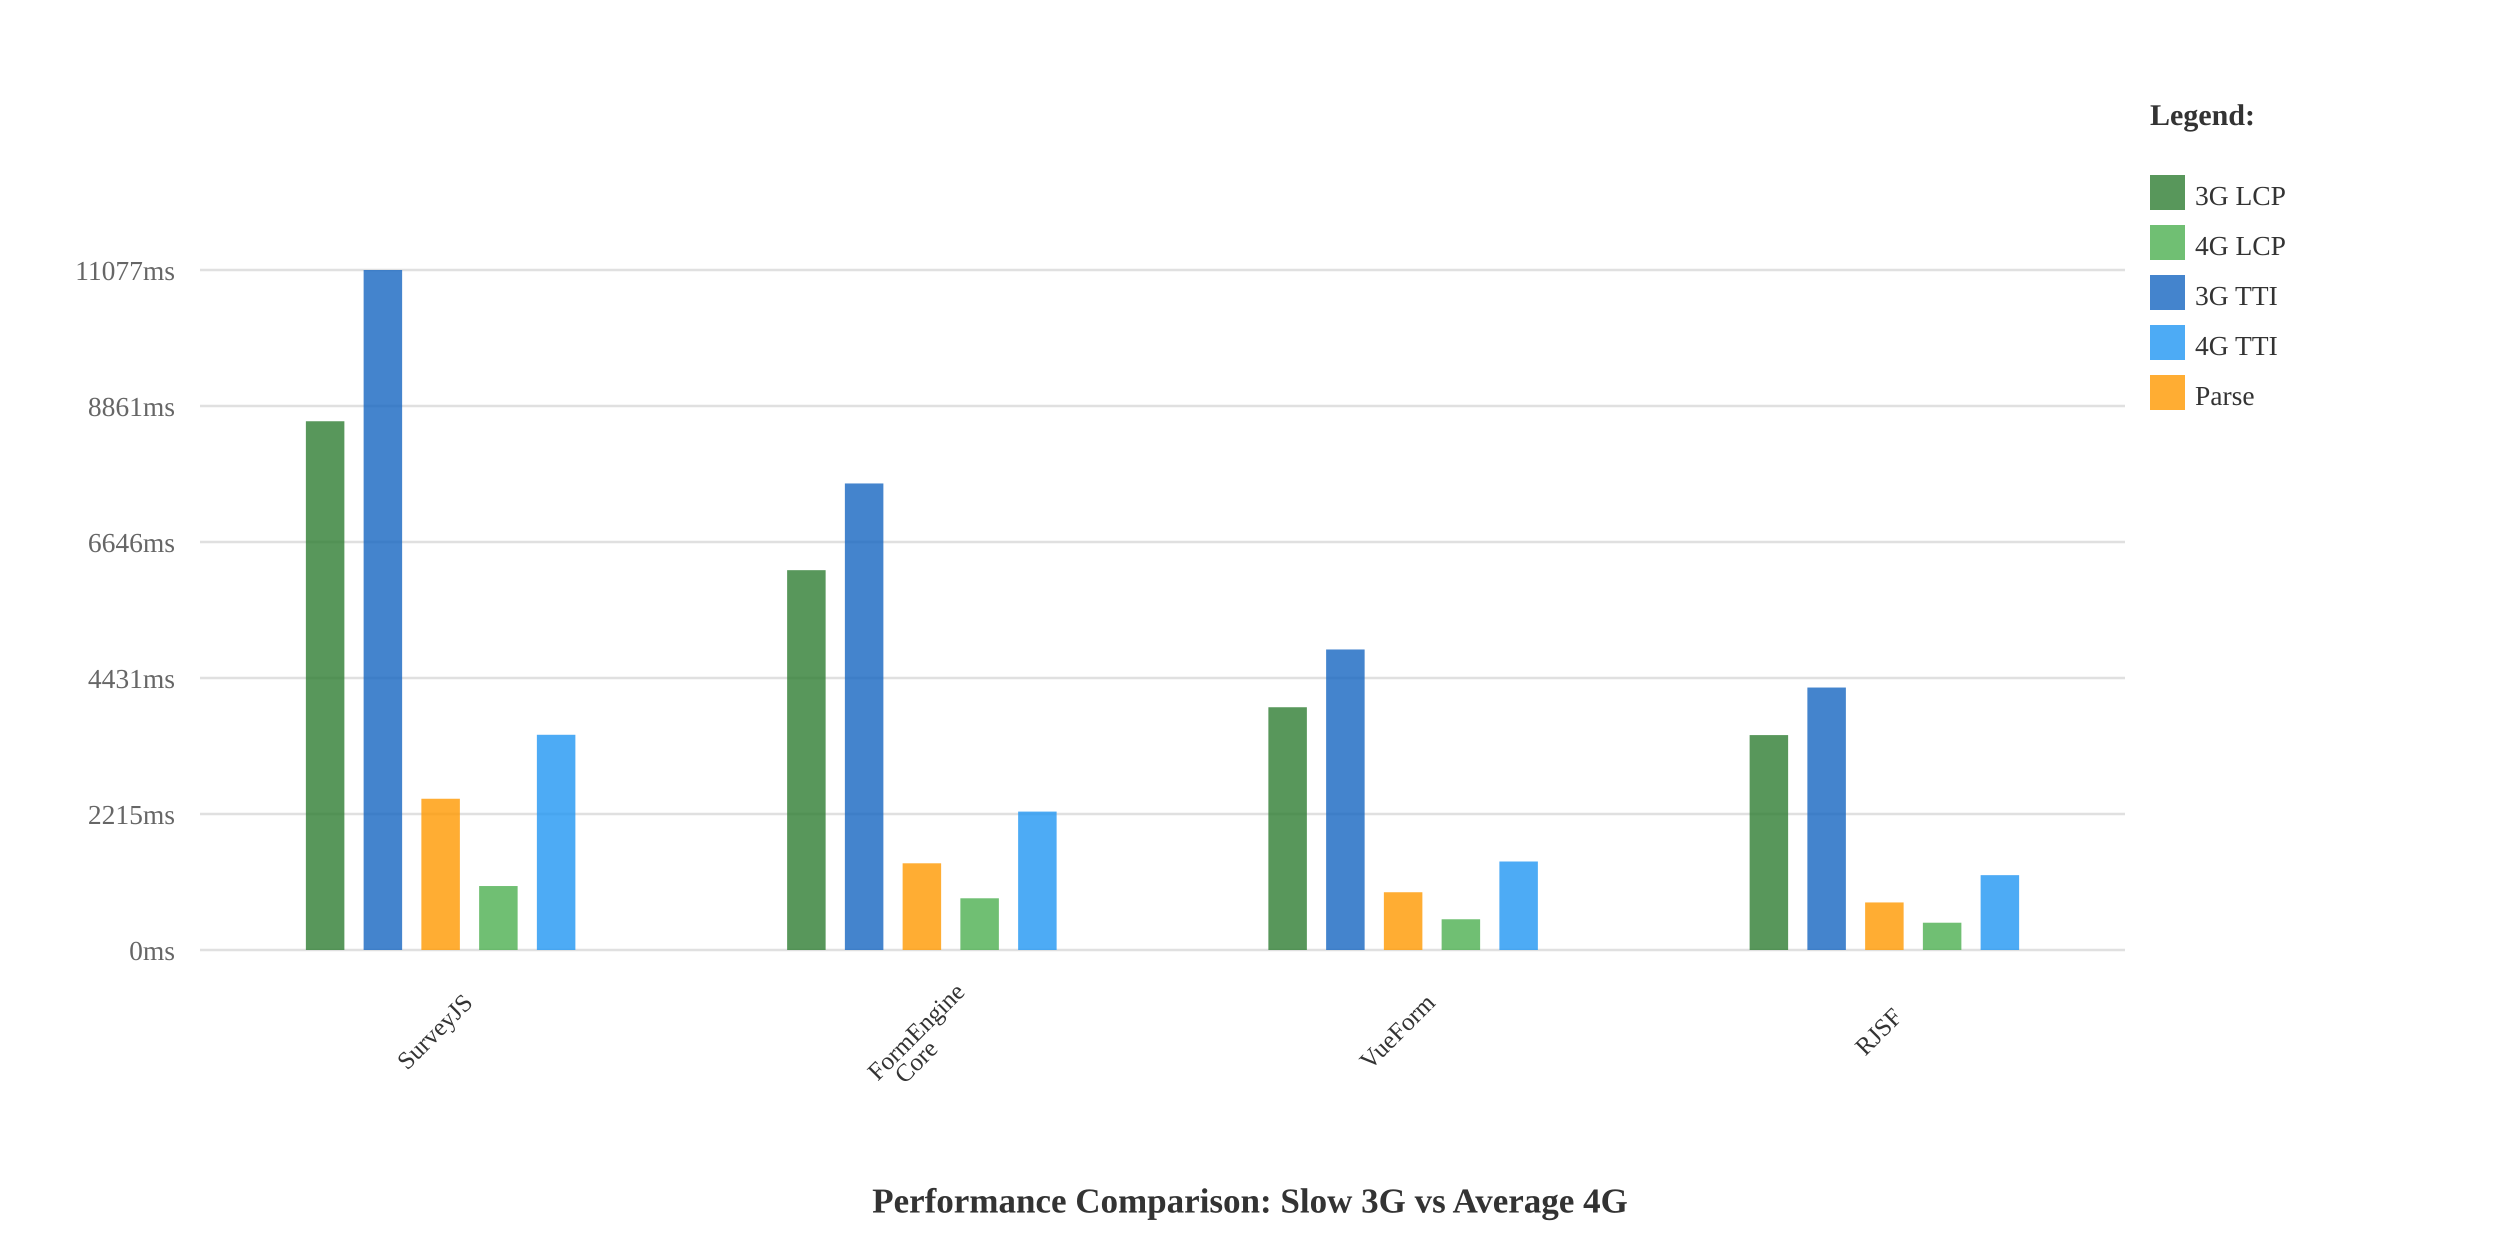
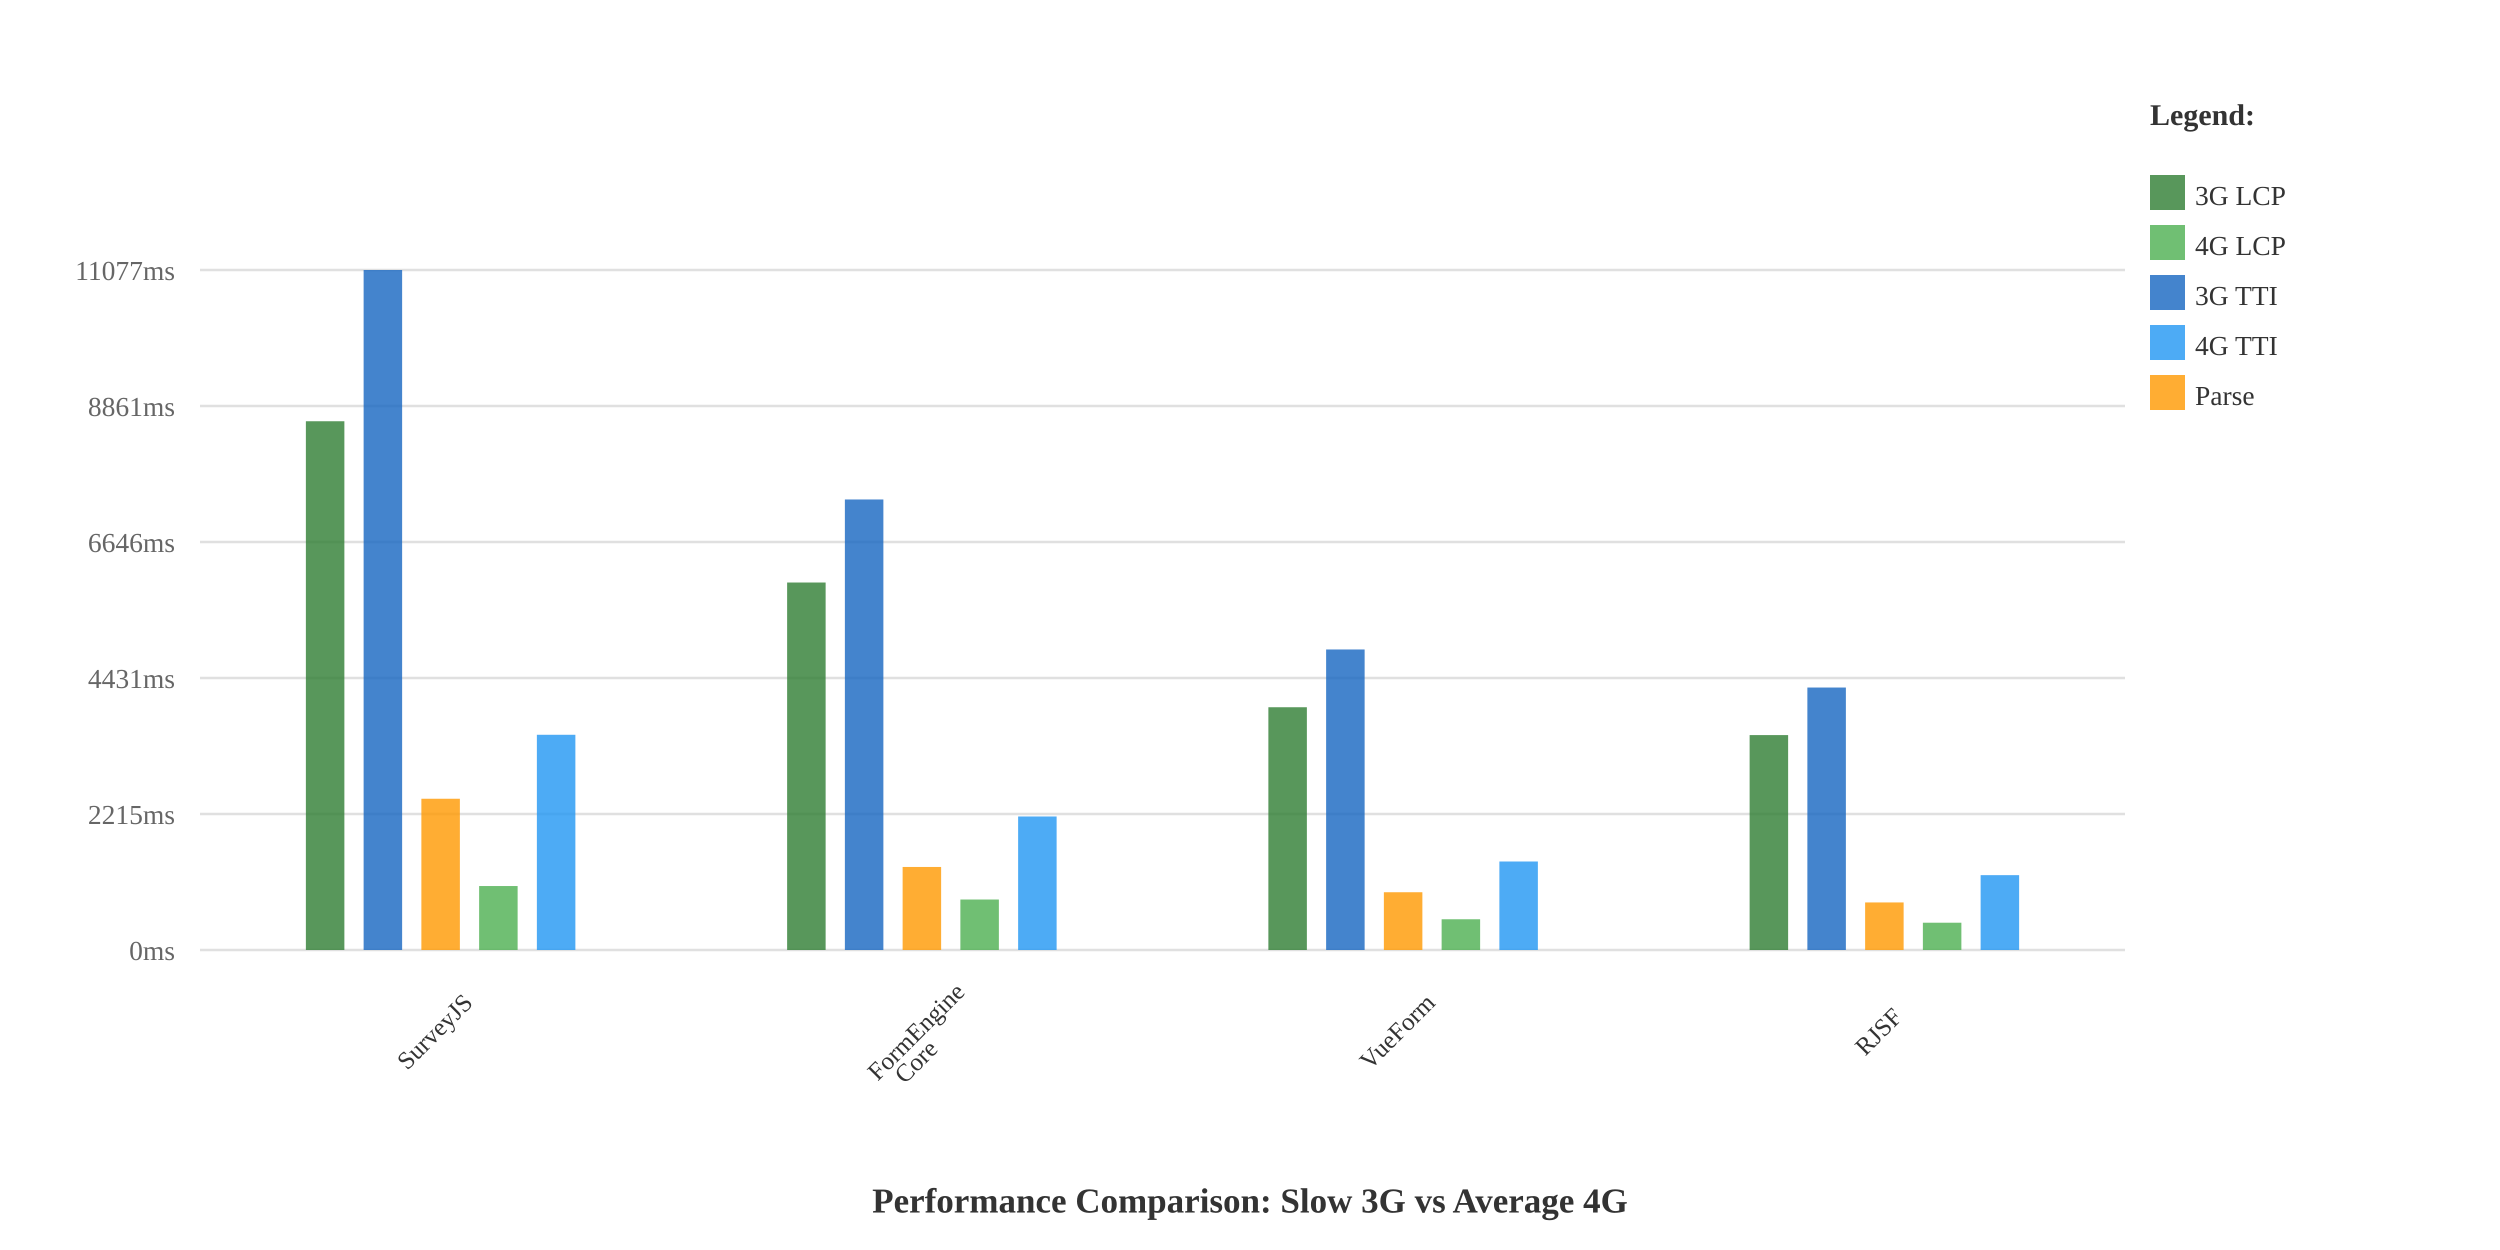
<svg xmlns="http://www.w3.org/2000/svg" width="1000" height="500" viewBox="0 0 1000 500">
  <rect width="1000" height="500" fill="white" />
  <line x1="80" y1="380" x2="850" y2="380" stroke="#e0e0e0" stroke-width="1" />
  <line x1="80" y1="325.6" x2="850" y2="325.6" stroke="#e0e0e0" stroke-width="1" />
  <line x1="80" y1="271.2" x2="850" y2="271.2" stroke="#e0e0e0" stroke-width="1" />
  <line x1="80" y1="216.8" x2="850" y2="216.8" stroke="#e0e0e0" stroke-width="1" />
  <line x1="80" y1="162.4" x2="850" y2="162.4" stroke="#e0e0e0" stroke-width="1" />
  <line x1="80" y1="108" x2="850" y2="108" stroke="#e0e0e0" stroke-width="1" />
  <rect x="122.35" y="168.5" width="15.4" height="211.5" fill="#2E7D32" opacity="0.8" />
  <rect x="145.45" y="108" width="15.4" height="272" fill="#1565C0" opacity="0.8" />
  <rect x="168.55" y="319.5" width="15.4" height="60.5" fill="#FF9800" opacity="0.8" />
  <rect x="191.65" y="354.412" width="15.4" height="25.588" fill="#4CAF50" opacity="0.8" />
  <rect x="214.75" y="293.912" width="15.4" height="86.088" fill="#2196F3" opacity="0.8" />
-   <rect x="314.85" y="228.065" width="15.4" height="151.935" fill="#2E7D32" opacity="0.8" />
-   <rect x="337.95" y="193.383" width="15.4" height="186.617" fill="#1565C0" opacity="0.8" />
-   <rect x="361.05" y="345.318" width="15.4" height="34.682" fill="#FF9800" opacity="0.8" />
-   <rect x="384.15" y="359.316" width="15.4" height="20.684" fill="#4CAF50" opacity="0.8" />
-   <rect x="407.25" y="324.634" width="15.4" height="55.366" fill="#2196F3" opacity="0.8" />
+   <rect x="314.85" y="233.007" width="15.4" height="146.993" fill="#2E7D32" opacity="0.8" />
+   <rect x="337.95" y="199.791" width="15.4" height="180.209" fill="#1565C0" opacity="0.8" />
+   <rect x="361.05" y="346.784" width="15.4" height="33.216" fill="#FF9800" opacity="0.8" />
+   <rect x="384.15" y="359.81" width="15.4" height="20.19" fill="#4CAF50" opacity="0.8" />
+   <rect x="407.25" y="326.594" width="15.4" height="53.406" fill="#2196F3" opacity="0.8" />
  <rect x="507.35" y="282.896" width="15.4" height="97.104" fill="#2E7D32" opacity="0.8" />
  <rect x="530.45" y="259.791" width="15.4" height="120.209" fill="#1565C0" opacity="0.8" />
  <rect x="553.55" y="356.895" width="15.4" height="23.105" fill="#FF9800" opacity="0.8" />
  <rect x="576.65" y="367.704" width="15.4" height="12.296" fill="#4CAF50" opacity="0.8" />
  <rect x="599.75" y="344.599" width="15.4" height="35.401" fill="#2196F3" opacity="0.8" />
  <rect x="699.85" y="294.035" width="15.4" height="85.965" fill="#2E7D32" opacity="0.8" />
  <rect x="722.95" y="275.012" width="15.4" height="104.988" fill="#1565C0" opacity="0.8" />
  <rect x="746.05" y="360.976" width="15.4" height="19.024" fill="#FF9800" opacity="0.8" />
  <rect x="769.15" y="369.084" width="15.4" height="10.916" fill="#4CAF50" opacity="0.8" />
  <rect x="792.25" y="350.06" width="15.4" height="29.94" fill="#2196F3" opacity="0.8" />
  <text x="70" y="384" text-anchor="end" font-size="11" fill="#666">0ms</text>
  <text x="70" y="329.6" text-anchor="end" font-size="11" fill="#666">2215ms</text>
  <text x="70" y="275.2" text-anchor="end" font-size="11" fill="#666">4431ms</text>
  <text x="70" y="220.8" text-anchor="end" font-size="11" fill="#666">6646ms</text>
  <text x="70" y="166.4" text-anchor="end" font-size="11" fill="#666">8861ms</text>
  <text x="70" y="112" text-anchor="end" font-size="11" fill="#666">11077ms</text>
  <text x="176.25" y="415" text-anchor="middle" font-size="10" fill="#333" transform="rotate(-45 176.25 415)">SurveyJS</text>
  <text x="368.75" y="415" text-anchor="middle" font-size="10" fill="#333" transform="rotate(-45 368.75 415)">FormEngine</text>
  <text x="368.75" y="427" text-anchor="middle" font-size="10" fill="#333" transform="rotate(-45 368.75 427)">Core</text>
  <text x="561.25" y="415" text-anchor="middle" font-size="10" fill="#333" transform="rotate(-45 561.25 415)">VueForm</text>
  <text x="753.75" y="415" text-anchor="middle" font-size="10" fill="#333" transform="rotate(-45 753.75 415)">RJSF</text>
  <text x="500" y="485" text-anchor="middle" font-size="14" font-weight="600" fill="#333">Performance Comparison: Slow 3G vs Average 4G</text>
  <g transform="translate(860, 50)">
    <text x="0" y="0" font-size="12" font-weight="600" fill="#333">Legend:</text>
  </g>
  <g transform="translate(860, 70)">
    <rect width="14" height="14" fill="#2E7D32" opacity="0.8" />
    <text x="18" y="12" font-size="11" fill="#333">3G LCP</text>
  </g>
  <g transform="translate(860, 90)">
    <rect width="14" height="14" fill="#4CAF50" opacity="0.8" />
    <text x="18" y="12" font-size="11" fill="#333">4G LCP</text>
  </g>
  <g transform="translate(860, 110)">
    <rect width="14" height="14" fill="#1565C0" opacity="0.8" />
    <text x="18" y="12" font-size="11" fill="#333">3G TTI</text>
  </g>
  <g transform="translate(860, 130)">
    <rect width="14" height="14" fill="#2196F3" opacity="0.8" />
    <text x="18" y="12" font-size="11" fill="#333">4G TTI</text>
  </g>
  <g transform="translate(860, 150)">
    <rect width="14" height="14" fill="#FF9800" opacity="0.8" />
    <text x="18" y="12" font-size="11" fill="#333">Parse</text>
  </g>
</svg>
